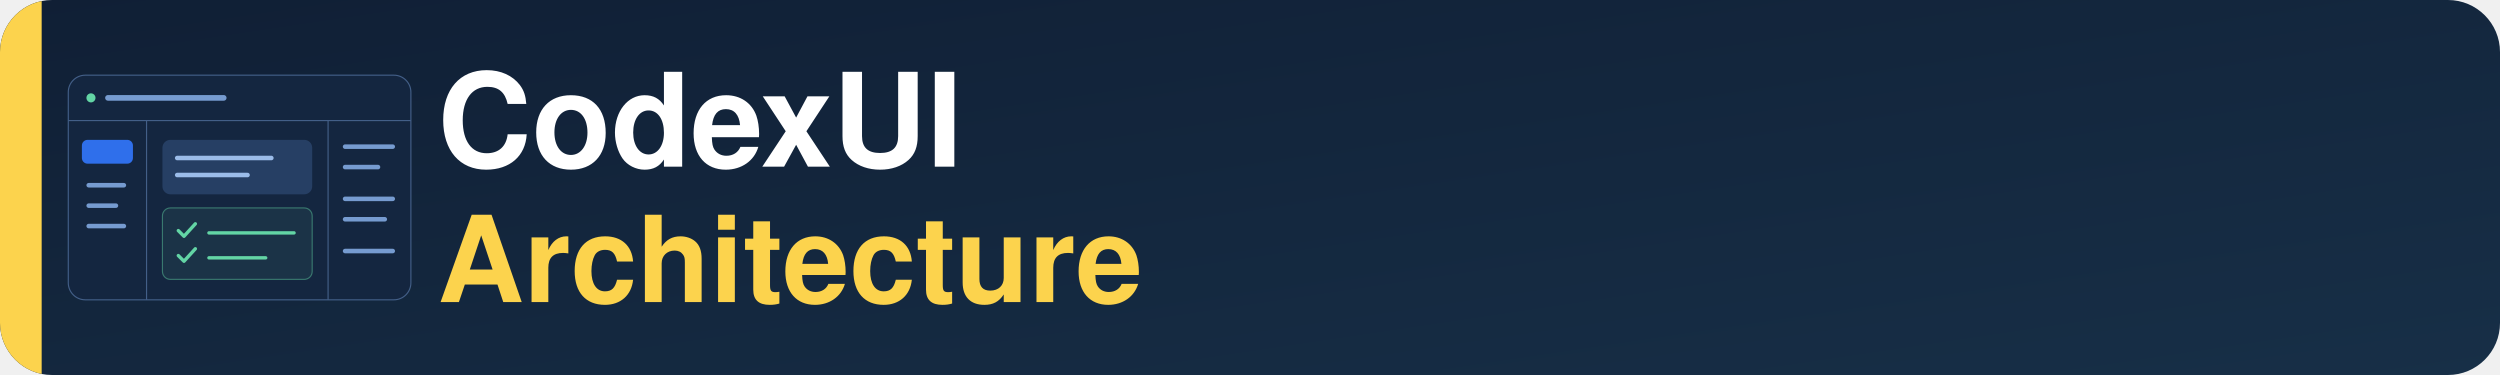
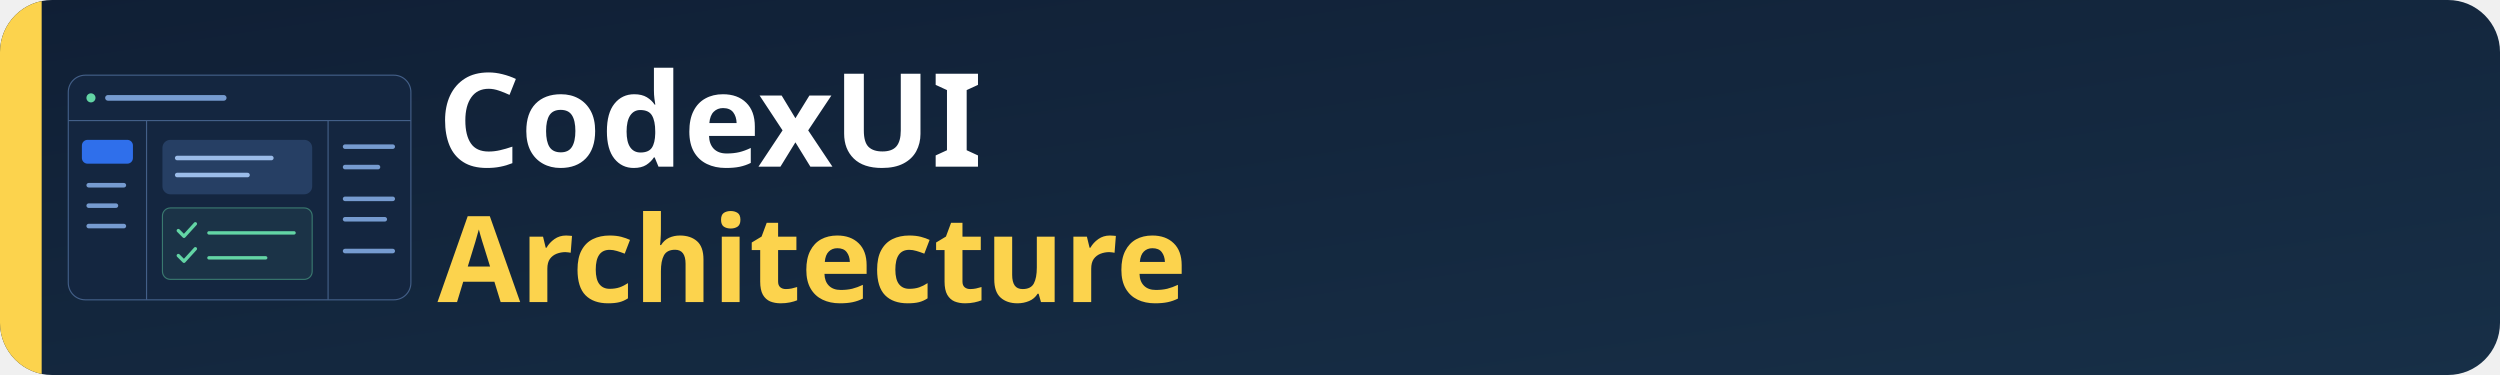
<svg xmlns="http://www.w3.org/2000/svg" width="480" height="72" viewBox="0 0 480 72" role="img" aria-label="CodexUI — Architecture">
  <defs>
    <linearGradient id="background" x2="1" y2="1">
      <stop stop-color="#101f35" />
      <stop offset="1" stop-color="#172f47" />
    </linearGradient>
    <clipPath id="rounded">
      <rect width="480" height="72" rx="10" />
    </clipPath>
  </defs>
  <g clip-path="url(#rounded)">
    <rect width="480" height="72" fill="url(#background)" />
    <rect width="8" height="72" fill="#fcd34d" />
  </g>
  <g transform="translate(46 36) scale(0.2178218) translate(-151 -99)">
    <g>
      <rect width="302" height="198" rx="15" fill="#142640" stroke="#435f88" />
      <path d="M0 40h302M69 40v158M229 40v158" stroke="#435f88" />
      <circle cx="20" cy="20" r="4" fill="#63d5a5" />
      <path d="M35 20h102" stroke="#769bd0" stroke-width="5" stroke-linecap="round" />
      <rect x="12" y="57" width="45" height="21" rx="5" fill="#2f6feb" />
      <path d="M18 97h31m-31 18h24m-24 18h31" stroke="#769bd0" stroke-width="4" stroke-linecap="round" />
      <rect x="83" y="57" width="132" height="48" rx="7" fill="#263f64" />
      <path d="M96 73h83m-83 15h62" stroke="#9bbce9" stroke-width="4" stroke-linecap="round" />
      <rect x="83" y="117" width="132" height="63" rx="7" fill="#1b3347" stroke="#63d5a5" stroke-opacity=".45" />
      <path d="m97 137 5 5 10-11m-15 28 5 5 10-11M124 139h75m-75 22h50" fill="none" stroke="#63d5a5" stroke-width="3" stroke-linecap="round" stroke-linejoin="round" />
      <path d="M244 63h42m-42 18h29m-29 28h42m-42 18h35m-35 28h42" stroke="#769bd0" stroke-width="4" stroke-linecap="round" />
    </g>
  </g>
-   <text x="84" y="32" font-family="Segoe UI,Helvetica,Arial,sans-serif" font-size="25" font-weight="700" fill="#ffffff">CodexUI</text>
-   <text x="84" y="58" text-anchor="start" font-family="Segoe UI,Helvetica,Arial,sans-serif" font-size="23" font-weight="600" fill="#fcd34d">Architecture</text>
+   <text x="84" y="32" font-family="-apple-system, &quot;Segoe UI&quot;, &quot;Noto Sans&quot;, Helvetica, Arial, sans-serif" font-size="25" font-weight="700" fill="#ffffff">CodexUI</text>
+   <text x="84" y="58" text-anchor="start" font-family="-apple-system, &quot;Segoe UI&quot;, &quot;Noto Sans&quot;, Helvetica, Arial, sans-serif" font-size="23" font-weight="600" fill="#fcd34d">Architecture</text>
</svg>
